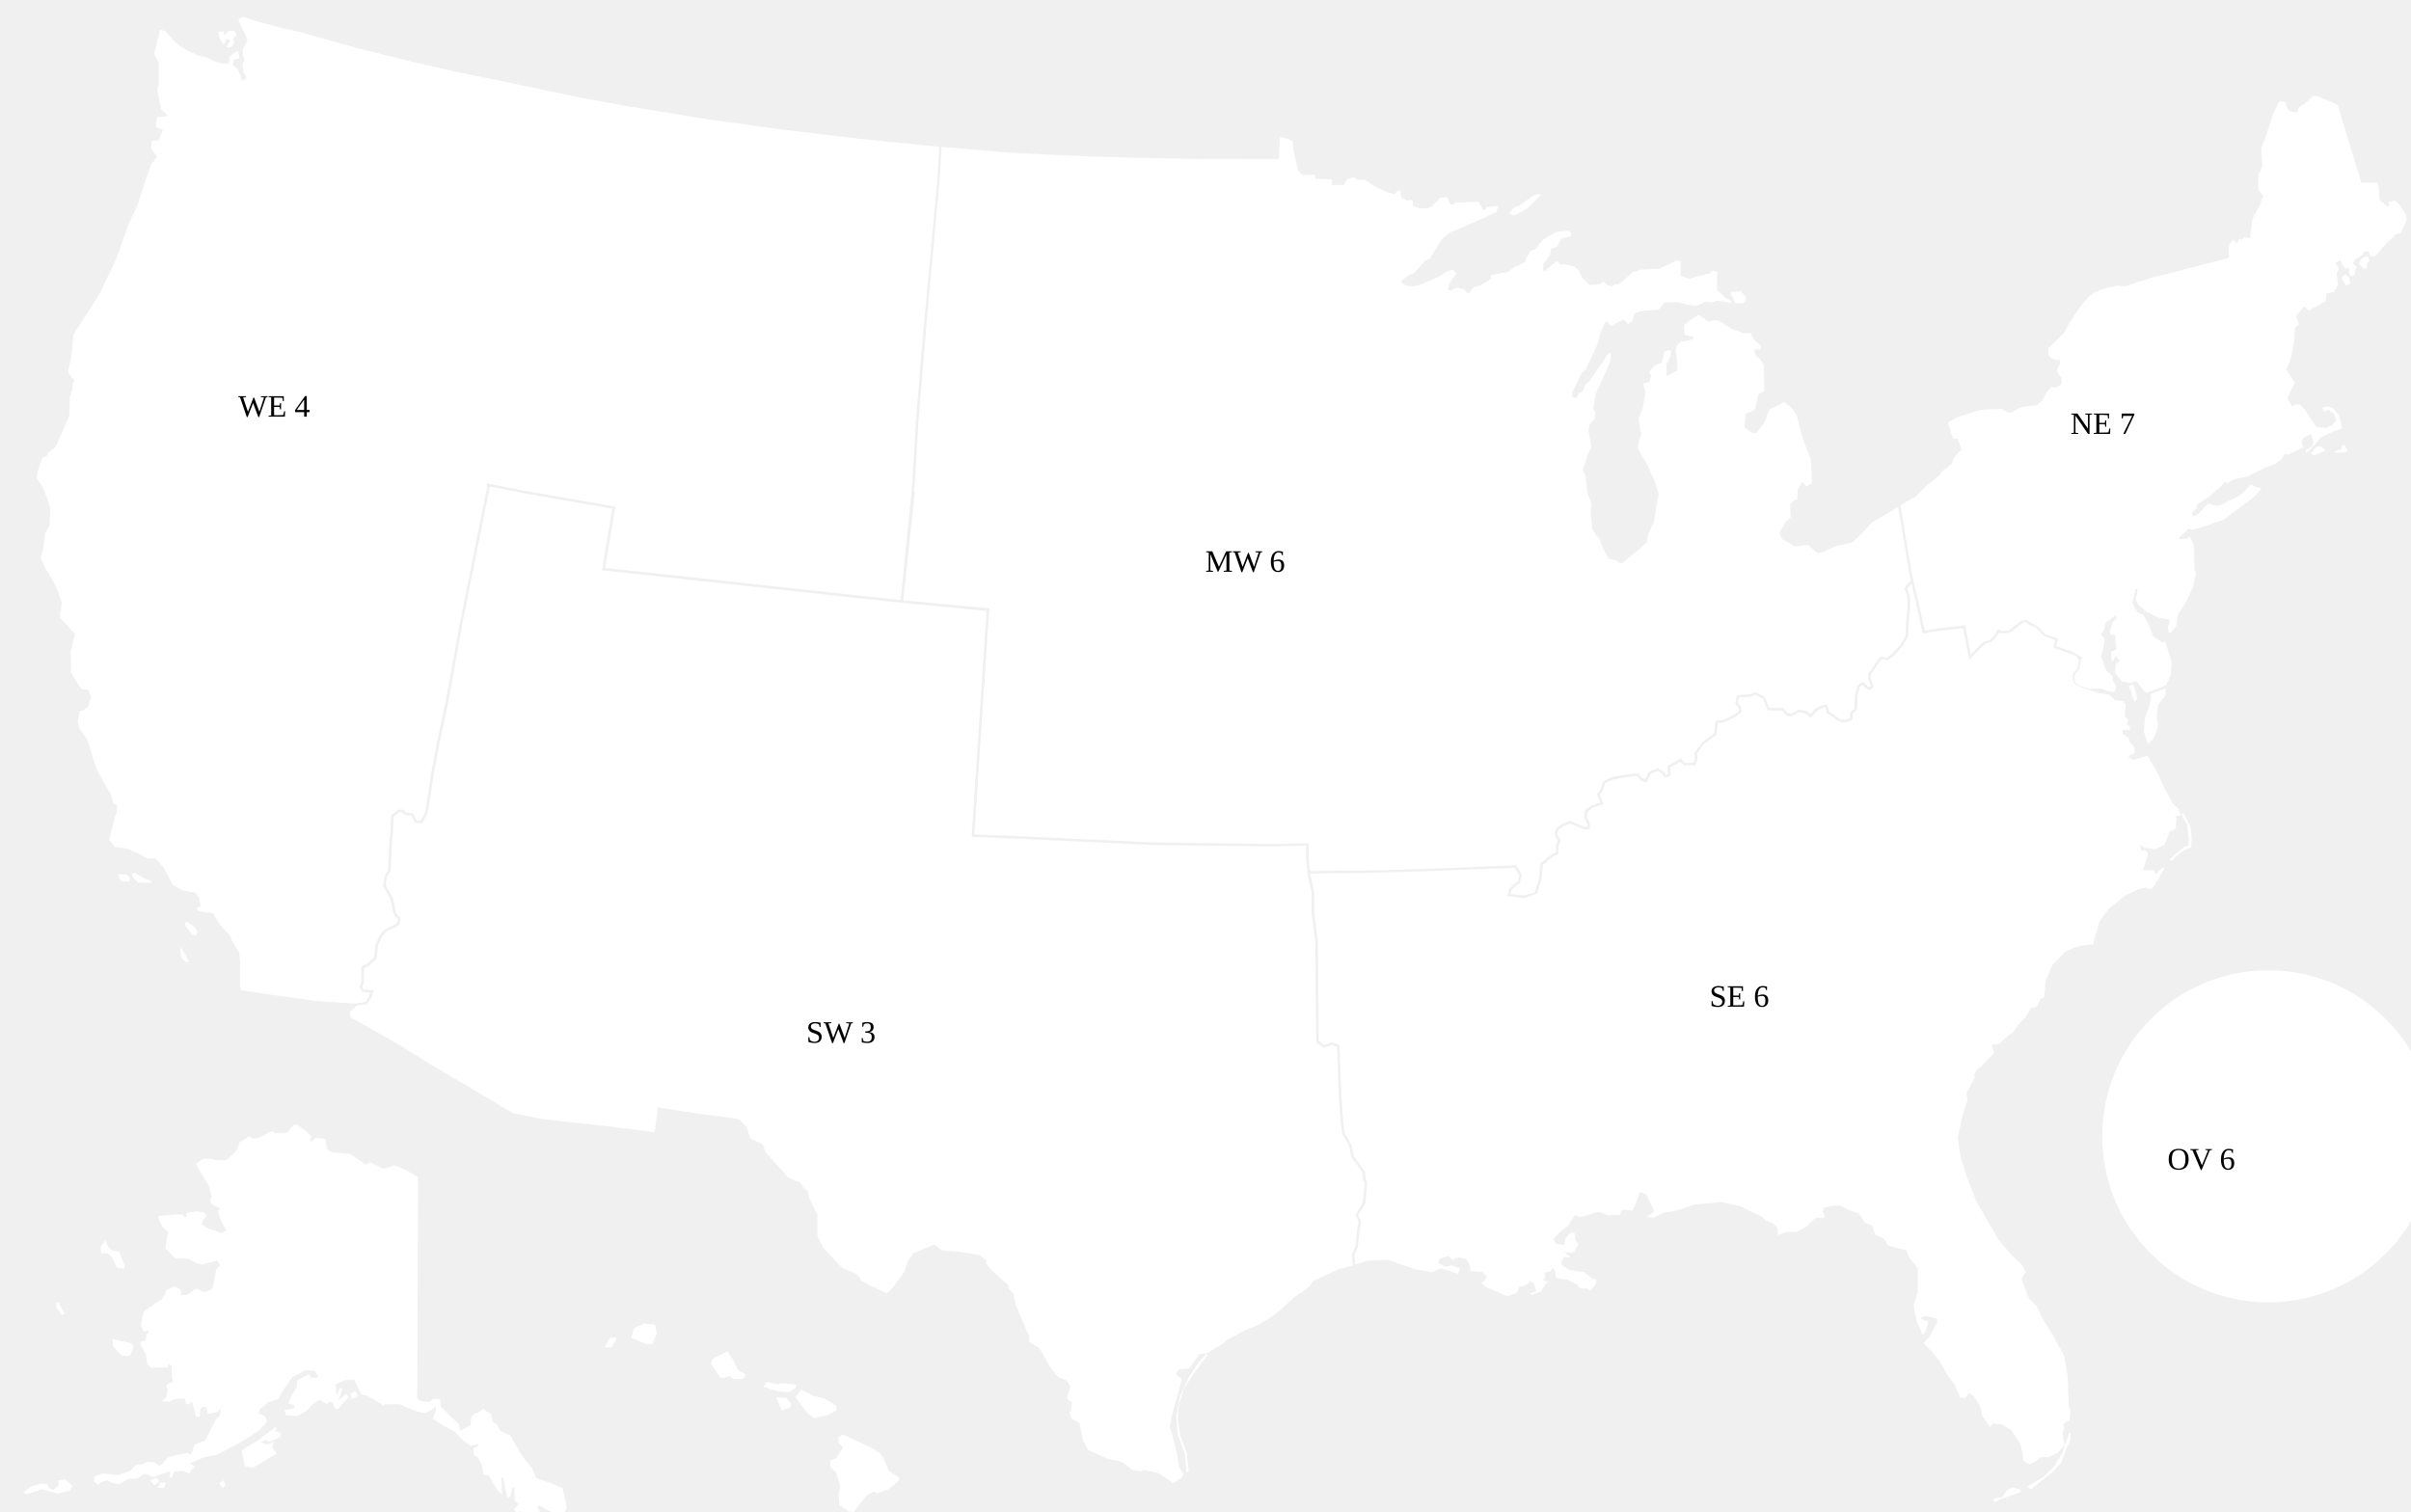
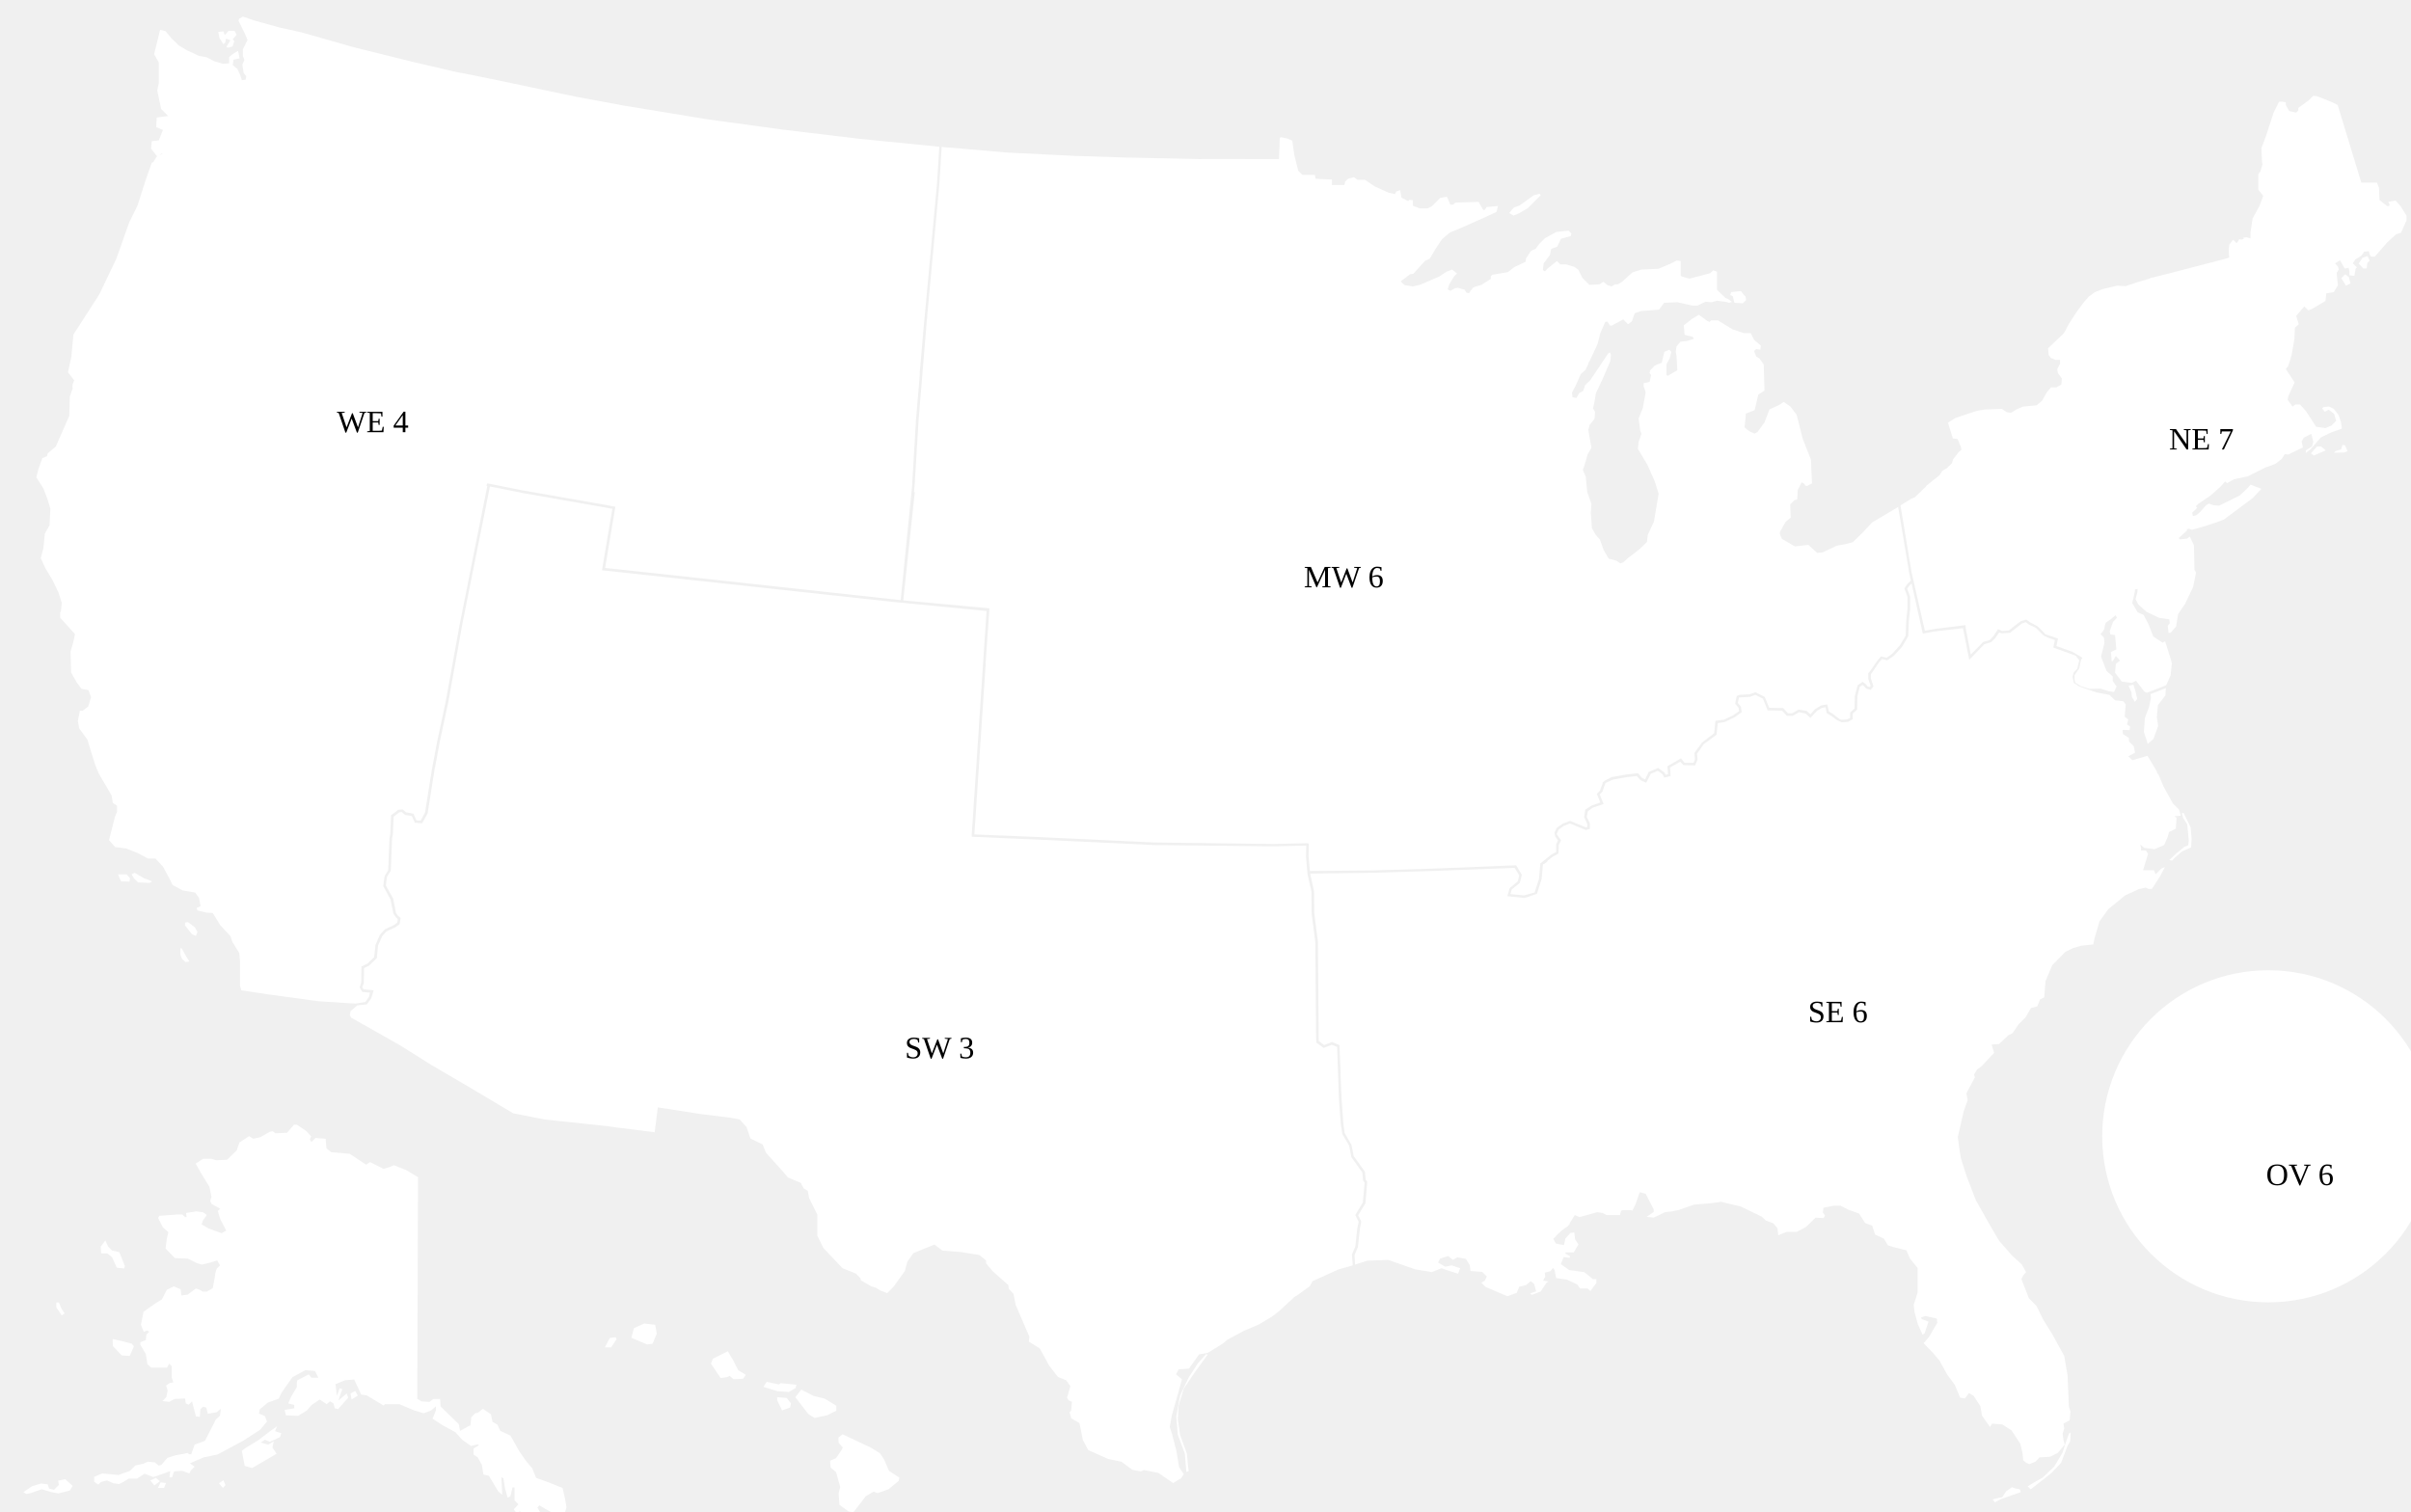
<svg xmlns="http://www.w3.org/2000/svg" version="1.1" id="svgdata" style="enable-background:new">
  <defs id="defs3789">
    <style type="text/css" id="style3787">
    .state {fill:#D3D3D3;}
  </style>
  </defs>
  <g id="outlines" class="state" style="fill:#d3d3d3">
    <path style="fill:#ffffff;fill-opacity:1" d="M 93.6,6.4 92.199,7.199 91.9,8 l 2.4,4.801 1.1,2.6 L 93.6,19 v 2.6 l 0.6,1.5 -0.799,1.801 0.5,3.199 1,1.301 -0.201,1.299 -1.5,0.201 L 92.6,29 91.5,26.6 l -1.801,-1.5 L 90,23 92.301,22.5 92,20.699 91.699,19.6 89.6,20.9 88.301,22 v 2.4 L 86,24.6 l -3.4,-1 -2.9,-1.5 -3.1,-0.6 -4.5,-2.1 L 68.9,17.5 66.199,14.9 63.801,12 l -2.102,-0.5 -2.299,9.4 1.799,3.199 V 32 l -0.6,2.9 1.5,7.1 2.701,2.699 -4.4,0.602 L 60.199,49 l 2.602,1.1 -1.602,4 -2.699,0.301 -0.301,2.9 2.256,2.842 c -0.002,0.053 0.013,0.166 0,0.191 -0.016,0.032 -0.06,0.044 -0.076,0.076 -0.011,0.023 0.011,0.055 0,0.078 -0.16,0.319 0.004,-0.083 -0.154,0.076 -0.018,0.018 0.018,0.058 0,0.076 -0.018,0.018 -0.058,-0.018 -0.076,0 -0.018,0.018 0.018,0.058 0,0.076 -0.018,0.018 -0.058,-0.018 -0.076,0 -0.036,0.036 0.036,0.118 0,0.154 -0.018,0.018 -0.06,-0.018 -0.078,0 -0.036,0.036 0.023,0.109 0,0.154 -0.016,0.032 -0.06,0.044 -0.076,0.076 -0.011,0.023 0.018,0.058 0,0.076 -0.018,0.018 -0.051,0 -0.076,0 0,0.026 0.018,0.058 0,0.076 -0.018,0.018 -0.058,-0.018 -0.076,0 -0.036,0.036 0.036,0.118 0,0.154 -0.018,0.018 -0.06,-0.018 -0.078,0 -0.036,0.036 0.036,0.118 0,0.154 -0.018,0.018 -0.058,-0.018 -0.076,0 -0.018,0.018 0.011,0.053 0,0.076 -0.016,0.032 -0.06,0.044 -0.076,0.076 -0.011,0.023 0.018,0.058 0,0.076 -0.018,0.018 -0.06,-0.018 -0.078,0 -0.018,0.018 0.018,0.06 0,0.078 -0.018,0.018 -0.058,-0.018 -0.076,0 -0.036,0.036 0.036,0.116 0,0.152 -0.018,0.018 -0.058,-0.018 -0.076,0 -0.038,0.038 0.038,0.192 0,0.23 -0.04,0.04 -0.114,0.036 -0.154,0.076 -0.008,0.008 -0.004,0.072 0,0.135 L 58.5,62.699 l -2.301,6.5 -3.199,10 -3.199,6.5 -5,14.102 -6.5,13.6 L 30.199,126 28.301,128.9 27.5,137.5 l -1.301,6 2.395,3.09 c -0.02,0.017 -0.043,0.032 -0.055,0.055 -0.023,0.046 0.036,0.116 0,0.152 -0.018,0.018 -0.058,-0.018 -0.076,0 -0.018,0.018 0.011,0.053 0,0.076 -0.016,0.032 -0.06,0.046 -0.076,0.078 -0.026,0.053 0.027,0.356 0,0.383 -0.018,0.018 -0.058,-0.018 -0.076,0 0,0.205 0.024,-0.026 -0.078,0.076 -0.038,0.038 0.038,0.192 0,0.23 -0.018,0.018 -0.058,-0.018 -0.076,0 -0.018,0.018 0.018,0.058 0,0.076 -0.018,0.018 -0.058,-0.018 -0.076,0 -0.038,0.038 0.038,0.192 0,0.23 -0.018,0.018 -0.06,-0.018 -0.078,0 -0.024,0.024 0.024,0.361 0,0.385 -0.018,0.018 -0.058,-0.018 -0.076,0 -0.004,0.003 0,0.347 0,0.383 v 0.691 0.076 c 0,0.026 -0.018,0.058 0,0.076 0.03,0.03 0.083,0.002 0.127,0.002 l -1.152,3.34 -0.201,7.4 -5.199,11.799 -3.1,2.6 -0.301,1.102 -1.799,0.799 -1.5,4.201 L 14,184 l 2.699,4.199 1.602,4.201 1.1,3.6 -0.301,6.5 -1.799,3.1 -0.602,5.801 -1,3.699 L 17.5,219 l 2.699,4.5 2.301,4.801 1.301,4 L 23.5,235.5 23.199,236 v 2.1 l 5.701,6.301 -0.5,2.4 -0.6,2.299 -0.602,1.9 0.201,8.199 2.1,3.701 1.9,2.6 2.699,0.5 1,2.699 L 34,272.301 l -2.1,1.6 h -1.1 L 30,277.801 l 0.5,2.898 3.199,4.4 1.602,5.301 1.5,4.699 1.299,3.1 L 41.5,304 l 1.5,2.6 0.5,2.9 1.6,1 v 2.4 l -0.799,1.9 -1.801,7.1 -0.5,1.9 2.4,2.699 4.199,0.5 4.5,1.801 L 57,330.9 h 2.9 l 2.9,3.1 2.6,4.801 1.1,2.299 3.9,2.1 4.799,0.801 1.5,2.1 0.602,3.201 -1.5,0.6 0.299,1 3.201,0.799 2.699,0.201 2.9,4.699 3.9,4.201 0.799,2.299 2.6,4.201 L 92.5,370.5 v 9.4 l 0.5,1.799 10,1.5 19.699,2.701 14.201,0.9 3.9,-0.602 1.398,-2 0.4,-1.6 -3,-0.299 -1,-1.701 0.6,-1.9 0.102,-6.199 2.299,-1.1 2.6,-2.5 0.5,-4.701 1.701,-3.898 1.9,-2.102 3.398,-1.6 1.4,-1 0.201,-1.4 -0.701,-0.6 -1,-1.5 -1.1,-5.4 -2.801,-5.199 0.4,-3.1 v -0.002 l 0.346,-1.283 0.055,0.084 1.1,-1.799 0.086,-2.145 c 0.014,-5.3e-4 0.033,0.01 0.043,0 0.051,-0.051 0,-0.144 0,-0.217 v -0.219 -0.434 c -0.003,0 -0.005,-0.005 -0.008,-0.006 l 0.002,-0.025 c 0.002,0.01 0.006,0.023 0.006,0.031 0.071,0 0.072,-0.21 0.002,-0.215 L 150.1,323 l 0.301,-1.5 0.299,-7.301 1.801,-1.299 0.9,-0.801 1.799,-0.1 1.301,1.1 2.801,0.5 1.199,2.6 1.6,0.102 1.701,-3.102 2.6,-16.398 2.1,-11.102 3.301,-15.5 5.398,-29.799 10.602,-53.1 -0.371,-0.074 c -0.015,-0.004 -0.024,0 0.07,0 0.024,-0.024 -0.024,-0.359 0,-0.383 0.04,-0.04 0.114,-0.036 0.154,-0.076 0.036,-0.036 -0.036,-0.118 0,-0.154 0.018,-0.018 0.058,0.018 0.076,0 0.038,-0.038 -0.038,-0.192 0,-0.23 0.018,-0.018 0.06,0.018 0.078,0 0.024,-0.024 0.008,-0.064 0,-0.102 l 13.592,2.719 33.984,5.957 0.057,0.072 1.711,0.266 -1.953,11.605 -2,12 27.9,3 83.301,9.1 2.699,0.301 4.4,-44 1.5,-25.4 1.5,-17.9 -0.057,-0.006 0.037,-0.896 0.019,0.002 1.301,-15.199 5.299,-57.131 L 362,56.57 331.199,53.5 302,50 272.699,46 240.4,40.699 222,37.301 l -32.699,-6.891 -0.004,0.02 -1.004,-0.189 0.008,-0.041 -12.865,-2.541 -0.016,-0.045 -1.129,-0.186 0.01,-0.037 -15,-3.49 -23,-5.701 -20,-5.699 -8.602,-1.9 L 98,7.9 Z m -5.5,5.5 -1.5,1.6 -0.5,-1.4 -2,0.201 0.5,2.398 1.5,2.301 0.701,-0.6 0.299,-1.5 L 88.801,15.5 c 0,0 -1.5,2.3 -1.5,2.6 0,0.3 0.898,0.201 0.898,0.201 l 1.4,-0.4 0.701,-2 -0.602,-0.801 1.5,-1.699 -0.799,-1.5 z m -25.799,47.299 0.379,0.064 c -0.012,0.019 0.017,0.055 0,0.072 -0.036,0.036 -0.116,-0.036 -0.152,0 -0.018,0.018 0.018,0.06 0,0.078 -0.038,0.038 -0.192,-0.038 -0.23,0 -0.018,0.018 0.018,0.058 0,0.076 -0.036,0.036 -0.118,-0.036 -0.154,0 -0.018,0.018 0.018,0.058 0,0.076 -0.024,0.024 -0.359,-0.024 -0.383,0 -0.018,0.018 0.018,0.058 0,0.076 -0.018,0.018 -0.051,0 -0.076,0 -0.025,0 -0.101,0.001 -0.182,0 z M 51.9,336.4 50.699,337 l 0.9,1.5 1.6,1.6 4.5,0.201 0.9,-0.602 L 55.5,338.5 Z M 45.5,337 l 0.6,1.5 0.6,1.199 3.201,0.102 L 50.1,338.5 48.801,337 Z m 26.9,18.4 -1.1,0.199 v 1.201 h 0.1 l 1.799,2.299 0.801,1 1.5,0.6 0.6,-1.5 -1,-1.799 z M 69.5,365.5 v 2.199 c 0,0.4 0.699,1.9 0.699,1.9 L 71.5,370.801 73,370.6 71.801,368.699 70,365.5 Z m 43.801,68 -2.701,3.1 -4.5,0.201 -1,-0.801 -1.1,0.199 -3.699,2.102 -2.701,0.6 -1.6,-1 -3.699,2.4 -1.102,3.1 L 87.5,447 83.301,447.199 81.5,446.6 h -3.199 l -2.9,1.9 2.4,4.199 2.898,4.701 L 81.5,461.301 81,462.9 81.5,464 l 3.4,1.9 -1,0.799 1,3.201 2.299,4.4 -1.799,1 -5,-1.801 -2.701,-1.6 0.5,-1.5 1.5,-2.1 -1.5,-1.102 -2.6,-0.299 -3.9,0.6 0.201,1.6 h -0.6 l -1,-1 h -2.102 l -6.799,0.5 -0.5,0.801 1.9,3.699 2.1,1.801 -0.6,2.4 -0.5,3.898 3.6,3.701 5,0.199 3.6,1.801 1.9,0.5 3.199,-0.801 2.6,-0.799 1.102,1.898 c 0,0 -0.4,0.5 -1,1 -0.7,0.5 -1,3.4 -1,3.4 L 82,496.5 l -2.301,1.301 h -1.6 l -1,-0.602 L 75.5,496.6 72.301,499 69.9,499.301 69.6,496.9 67,495.801 l -2.699,1.299 -1.9,3.701 -2.6,1.6 -4.5,3.199 -1,5 1.1,2.701 1.299,-0.5 0.801,0.5 -1.1,1.1 -0.201,2.1 -2.1,0.801 v 1 l 2.1,3.6 0.602,3.9 1.5,1.299 h 6.1 l 0.799,-1.5 1,1 V 531 l 0.602,1.801 L 65.5,533 l -1.5,1 0.6,1.9 -0.5,2.6 -1.5,1.5 2.6,0.301 2.102,-1.102 4,-0.199 0.299,1.9 1.1,0.5 L 74,540.1 l 1.5,5.801 1.5,0.199 0.199,-2.9 1,-1 L 79.5,542.5 80.1,544.9 83.5,544.301 85.1,543 l -0.299,2.6 -1.602,1.5 -2.299,4.5 L 79,555.301 l -4,1.5 L 73.699,560.5 H 72.9 L 72.301,560 71,560.301 l -3.4,0.6 -3.1,1 -2.301,2.699 -1,0.301 -1.6,-1.301 -2.699,-0.199 -1.801,0.799 -2.9,0.602 -2.1,2.1 -4.4,1.6 -6.299,-0.6 -3.1,1.299 v 1.9 l 1.6,1.1 1,-1 2.299,-0.6 2.602,1.1 L 45.9,572 47.5,571.199 l 2.1,-1.299 h 3.201 L 55.699,568 l 3.4,1.301 2.9,-1 3.6,-1.301 -0.299,2.4 h 1 l 0.799,-2.301 3.201,-0.199 2.699,1 0.5,-1.1 1.5,-1.5 L 73.199,564 78.5,561.699 l 5.301,-1.1 2.1,-1.1 7.799,-4.199 6.5,-4.201 2.701,-3.199 -0.801,-2.1 -2.299,-1 0.299,-1.602 3.1,-2.6 4.201,-1.5 1.1,-2.299 1.801,-2.602 2.398,-3.398 5,-2.701 3.701,0.301 L 122.699,531 H 120 l -1,-1.301 -4.4,2.301 -0.199,0.801 v 1.799 l -2.301,3.9 -1,2.4 2.301,0.6 v 1.301 l -3.701,0.6 0.5,2.1 4.701,0.199 3.4,-2.1 1.799,-2.1 3.1,-2.1 2.701,1.799 1.299,-1.1 1.301,0.801 0.5,1.9 1.301,0.299 3.898,-4.4 -0.6,-1.6 -3.199,2.701 1.5,-4.4 -1,-0.301 -1.1,2.9 -0.5,-4.5 3.6,-1.5 3.6,-0.301 2.699,5.801 2.102,0.301 6.5,3.898 0.6,-0.5 h 5.5 l 5.699,2.4 3.701,1.1 2.898,-1.1 L 168,542 v 1.6 l -1.301,3.201 4,2.6 L 175.5,552 l 2.6,2.9 3.4,2.4 2.6,-0.602 0.5,0.301 -2.1,1.301 v 2.299 l 1.6,1.1 1.6,2.9 0.602,3.701 2.1,0.5 3.6,6 1.5,1.299 V 575 l -0.301,-5.699 0.801,0.5 0.6,3.699 1,3.699 1.1,-0.5 0.801,-3.398 h 0.801 v 5 l 1.5,1.5 L 198,581.699 c 0,0 0.701,1.2 1.301,1.5 0.7,0.3 1,-1 1,-1 l 1,2.301 c 0,0 1.6,2.8 2.1,3.4 0.5,0.7 1.299,1 1.299,1 l 0.801,-0.801 -1.301,-1.799 -0.5,-1.602 2.102,1.301 1.898,1.9 1.102,-0.5 -0.201,-3.701 -1.5,-2.699 0.801,-0.801 1.799,1.102 2.701,1.5 1.5,3.1 1.6,0.799 1.801,-2.299 1,-3.4 -0.5,-3.1 -1,-4.4 -5.201,-2.1 -5,-1.801 -1.5,-3.699 -2.299,-2.701 -2.701,-3.898 -3.4,-6 L 192.801,551.5 191.699,549.1 189.801,548 189.199,545.1 186.1,543 l -1.9,1.5 -1.1,0.199 -1.5,1.602 -0.299,3.1 -0.602,0.199 -3.398,1.9 -0.5,-2.6 -7,-6.801 -0.201,-2.9 H 167 l -1.5,1.102 -3.1,-0.201 -1.6,-1 0.299,-85.4 -4.5,-2.699 -4.799,-1.9 -1.9,0.801 -2.1,0.6 -5.201,-2.6 -1.5,1 -6.299,-4.201 -7.102,-0.6 -1.898,-1.5 L 125.5,438.9 121.6,438.6 120,440.199 119.4,439.1 119.9,438 118,435.9 114.4,433.5 Z M 40.6,478.1 38.801,480.5 39,483.1 h 2.4 l 1.799,1.5 1.801,4 2.9,0.301 0.199,-1 L 46,482.6 43.199,482 l -1.5,-1.5 z M 21.699,502 v 1.9 L 23.801,507 l 1.1,-0.801 -1.1,-1.6 L 22.699,502 Z m 226.602,8.1 -4,1.801 -1,3.699 6.1,2.6 L 251.5,517.9 253.1,514 252.5,510.6 Z m -11,5.301 -2.301,0.299 -1.9,3.602 H 235.5 l 2.1,-3.102 z m -193.9,0.699 0.1,2.701 3.4,3.6 3.1,0.199 1.6,-3.699 -0.799,-1 -3.701,-1 z M 280.5,520.801 l -5.801,2.898 -0.699,1.9 3.699,5.5 2.4,-0.299 1.1,-0.5 1.5,1.299 3.701,-0.199 1,-1.5 -2.9,-1.801 -1.9,-3.699 z m 15,11.799 -1.301,1.9 5.4,1.699 L 304,536.5 l 2.6,-1.5 0.301,-1.301 -6.1,-0.6 -0.602,0.5 z m 13.301,3 L 306.5,538.5 l 5,6.5 2.4,1.5 4.799,-1 3.602,-1.801 v -1.898 L 317.9,539.1 313.5,538 Z m -171.9,0.5 -1.801,1 0.4,2.301 2.4,-1.5 z M 299.5,538.5 v 1.199 l 1.9,3.9 L 304.5,542.5 l 0.301,-1.6 -1.602,-2.1 z m -192.699,11.199 -2.701,1.9 -4.699,3.6 -4.801,2.9 -1.4,1.1 1.102,5.801 2.898,0.801 5,-2.9 4.4,-2.6 L 105,557.9 105.5,555.5 103.4,556.801 100.5,556 l 1.6,-1.1 1.9,0.799 3.9,-1.799 0.5,-1.5 L 106,551.6 Z m 217.898,3.102 -1.6,1.299 0.1,2 1.602,1.801 -0.5,1 -2.102,3.1 -2.299,1 0.199,2.6 2.1,1.801 1.602,5.699 -0.602,2.4 0.301,4.5 3.6,2.6 1.801,0.201 2.299,-2.9 2.4,-3.201 3.1,-1.799 1.5,0.6 4.201,-1.5 3.9,-3.199 0.299,-1.301 -4,-2.6 L 340.699,562.5 339.1,560.1 335.699,558 328.1,554.4 Z m -264.6,16.799 -2.199,1 L 59.5,572.5 l 2.1,-1.6 z m -35,0.5 -2.699,0.6 0.299,1.602 -1.898,1.898 -1.9,-0.5 -0.5,-1.6 -2.6,-0.299 -3.4,1 L 9,575.1 l 1.1,0.701 1.6,-0.301 4.4,-1.5 3.701,1.1 2.699,0.5 L 26.9,574.5 28,572.699 Z m 61,0.4 -1.699,1.199 1.5,1.801 1,-1.1 z M 61.9,571.301 60.848,573.5 h 2.352 L 64,571.6 Z M 60.848,573.5 h -0.047 v 0.1 z" id="WE" />
    <path style="fill:#ffffff;fill-opacity:1" d="m 891.5,36.9 -1.801,1.799 -4,2.9 v 1 l -0.799,0.801 -2.701,-0.6 L 880.9,40.5 v -1.1 l -1.301,-0.201 h -1.299 l -2.102,4.201 -2.898,8.9 -1.801,4.799 0.199,4.801 0.201,1.5 -0.801,2.699 -0.799,1 v 6 l 1.898,2.4 -1.5,4 -2.6,4.699 -0.734,5.057 -0.064,-0.023 v 2.627 l -1.5,-0.404 -1.301,0.172 0.15,0.486 -1.09,0.305 -0.061,-0.197 -0.699,0.08 -0.258,0.686 -0.566,0.729 -0.377,-0.314 -1,-1 -1.5,1.9 -0.199,2.289 0.16,2.691 -1.697,0.52 -22.217,5.781 -4.145,1.035 -0.002,-0.018 -0.402,0.119 -1.936,0.484 -0.277,0.174 -4.785,1.424 -4.5,1.5 -3.199,-0.201 -5.5,1.301 -3.1,1.199 -2.4,1.801 -2.1,2.4 -2.701,3.699 -2.9,4.5 -1.5,2.9 -0.6,0.799 -5.799,5.5 0.199,2.602 0.801,1.1 1.799,0.799 h 1.801 v 1.5 l -1.1,2.102 0.299,1.5 1.5,2.1 -0.199,2.299 -1.9,1.102 h -2.1 l -1.6,1.898 -1.801,3.201 -2.1,1.799 -5.201,0.5 -2.6,1.102 -2.1,1.299 -1.6,-0.199 -1.9,-1.301 -6.301,0.201 -3.199,0.5 -4,1.299 -4.4,1.5 -2.9,1.801 1.9,6.1 1.801,0.199 1.299,3.102 0.201,1 -1.1,1 -2.102,2.699 -0.5,1.6 -1.898,1.801 L 748.5,181.5 l -1,1.6 -0.982,0.83 h -0.01 l -0.764,0.611 -1.145,0.859 0.004,0.053 -0.998,0.799 -0.006,-0.053 -0.352,0.338 -0.986,0.791 -0.113,0.271 -4.248,4.1 -1.301,0.5 -4.199,2.602 4.299,25.898 5.102,22.4 3.898,-0.699 L 757,241 l 0.463,-0.094 0.1,0.982 -0.062,0.012 0.131,0.684 0.061,0.6 0.059,0.014 1.75,9.104 4.801,-4.9 2.5,-0.701 1.398,-1.5 L 770,242.5 l 1.6,0.699 2.6,-0.199 2.602,-2.1 2,-1.5 2.1,-0.6 1.5,1.1 2.699,1.4 1.9,1.799 1.301,1.4 4.799,1.6 L 792.5,249 l 5.801,2.1 0.045,-0.055 4.168,2.447 -0.514,0.809 -0.699,3.299 -1.801,2.6 v 2.102 l 0.301,0.799 2,1.301 3.398,1.1 4.301,-0.1 3.1,1 2.1,0.299 1,-2.1 -1.5,-2.1 v -1.801 l -2.398,-2.1 -2.102,-5.5 1.301,-5.299 -0.199,-2.102 -1.301,-1.299 c 0,0 1.5,-1.601 1.5,-2.301 0,-0.6 0.5,-2.1 0.5,-2.1 l 1.9,-1.301 1.9,-1.6 0.5,1 -1.5,1.6 -1.301,3.701 0.301,1.1 1.799,0.301 0.5,5.5 -2.1,1 0.301,3.6 0.5,-0.201 1.1,-1.898 1.6,1.799 -1.6,1.301 -0.301,3.4 2.6,3.398 3.9,0.5 1.6,-0.799 3.201,4.199 1,0.4 7.4,-2.9 1.699,-3.799 0.443,-4.248 0.094,-0.189 -0.055,-0.199 L 837,255.5 l -0.059,0.01 -0.275,-1.004 0.033,-0.006 -0.254,-0.809 -0.209,-0.764 -0.047,-0.047 -1.789,-5.682 -1,0.5 -3.6,-2.398 L 828,240.6 826.1,237 l -2.299,-1 -2.102,-3.6 0.5,-2 0.5,-2.301 0.086,-0.922 1.004,-0.189 -0.09,1.312 -0.699,2.6 1,2 3.199,2.9 4.801,2.299 4,0.6 0.199,1.5 -0.799,1 0.299,2.701 H 836.5 l 2.1,-2.4 0.801,-4.801 2.699,-4 3.1,-6.5 1.102,-5.5 -0.602,-1.1 -0.199,-9.4 -1.6,-3.398 -1.1,0.799 -2.701,0.301 -0.5,-0.5 1.1,-1 2.102,-1.9 -0.049,-0.547 0.947,-0.164 v 0.012 l 1,0.398 4,-1.1 5.801,-1.9 2.6,-1 7.1,-5.299 3.9,-2.9 3.4,-3.6 -4.199,-1.6 -1.301,1.5 -2.9,2.699 -7.9,3.9 -2.299,-0.201 -1.6,-0.6 -1.102,0.6 -2.299,2.602 -1.5,1.299 -1.301,0.301 -0.299,-1.301 1.898,-1.799 -0.398,-0.717 0.863,-0.895 4.836,-3.289 3.6,-3.201 1.9,-2.1 0.801,0.6 2.699,-1.5 5.199,-1.1 7,-3.5 -0.002,-0.01 1.01,-0.27 0.021,-0.031 L 877,178.699 879.4,176.801 880.5,175 l 1.301,0.199 0.395,-0.197 0.019,0.014 3.947,-1.941 0.055,-0.023 0.002,0.096 0.119,-0.148 L 887.5,172.5 l -0.5,-2.301 0.801,-1.5 2.898,-1.5 0.801,3.102 -0.5,1.799 -2.4,1.5 v 1 l 1.9,-1.5 3.9,-4.5 3.9,-1.9 4.199,-1.5 -0.301,-2.398 -1,-2.9 -1.898,-2.4 -1.801,-0.801 -2.1,0.201 -0.5,0.5 1,1.299 1.5,-0.799 L 899.5,159.5 900.301,162.199 898.5,164 l -2.301,1 -3.6,-0.5 -3.9,-6 -2.299,-2.6 h -1.801 l -1.1,0.799 -1.9,-2.6 0.301,-1.5 2.4,-5.199 -2.75,-4.172 -0.676,-1.07 0.125,-0.059 0.699,-0.799 0.734,-2.135 0.082,-0.152 0.09,-0.346 0.195,-0.568 -0.043,-0.019 0.262,-1.014 0.08,0.033 1.1,-6.361 0.201,-4.443 1.5,-1.314 -1,-3.23 3.1,-3.635 1.6,1.516 1.301,-0.506 5.299,-3.131 0.301,-2.928 2.9,-0.506 L 901,109.934 900.801,108.318 900.5,105.189 901.301,103.875 901,102.764 l -1.105,-1.285 1.906,-1.178 1.799,3.199 1.5,-0.301 0.301,1.301 v 1.6 l 1.9,0.201 0.5,-2.701 0.5,-0.6 -1.602,-1.5 1,-1.5 2.4,-1.5 1,-1.5 1.801,-0.199 c 0,0 0.4,2.1 1,2.1 h 1.299 l 4.801,-5.5 3.4,-3.1 1.9,-0.602 L 927.4,85 v -1.9 l -2.301,-3.699 -1.9,-2.1 -2.799,0.5 0.5,1.1 -0.201,0.5 h -0.799 L 917,77.1 916.801,72.301 916,70.4 h -6 L 900.9,40.5 899,39.5 893,37.1 Z m 20.9,61.799 -2,0.701 L 909,101.6 910.801,103.5 c 0,0 1.299,0.101 1.299,-0.199 0,-0.3 0.201,-2 0.201,-2 L 913.199,100.5 Z m -8.6,6.994 -1.5,1.516 1.799,2.928 1.701,-0.908 -0.602,-2.424 z m -1.102,65.807 -0.5,1.699 -2.199,0.701 -0.5,0.6 3.9,-0.1 1.299,-0.5 -1,-2.301 z m -9.799,0.6 -2.301,2.6 1.1,0.9 2.201,-1 2.4,-1 -1.801,-1.5 z m -70.701,91.801 -1.898,0.4 1.1,2.5 0.199,1.799 1.1,1.9 c 0,0 0.9,-0.899 0.9,-1.199 0,-0.3 -0.699,-3.102 -0.699,-3.102 z" id="NE" />
    <rect style="opacity:1;fill:#ffffff;fill-opacity:1" id="OV" width="128" height="128" x="810.144" y="373.956" rx="64" ry="64" />
    <path style="fill:#ffffff;fill-opacity:1" d="m 736.699,224.9 -0.799,0.699 -0.9,1.301 1.1,3 v 4.9 l -0.5,4.799 -0.199,5.6 -2.4,4.102 -3.1,3.398 -2.6,1.801 -2,-0.5 -1.201,1.301 L 721,259.9 V 261.5 l 1,3.1 -1.1,1.301 -1.701,-0.5 -1,-1.1 -0.398,-0.301 -1.102,0.699 -0.898,3.602 L 715.699,273.5 714,275 v 2.199 l -1.801,1 -2.381,0.199 -1.832,-0.793 L 705.9,276 704,274.9 l -0.5,-2.301 -1.301,0.201 -2,1.199 -2.5,2.699 -1.898,-1.699 -2.5,-0.5 -2.4,1.4 h -2.301 l -1.799,-2 -5.602,-0.1 -1.799,-4.5 -2.9,-1.5 -2.1,0.799 -4.201,0.201 -0.5,2.1 1.201,1.5 0.299,2.1 -2.799,2 -3.801,1.801 -2.6,0.398 -0.5,4.5 -4.9,3.602 L 654,290.5 l 0.199,2.199 -0.898,2.301 -4.5,-0.1 -1.301,-1.301 -3.9,2.201 0.201,3.299 -2.4,0.6 -0.801,-1.398 -1.699,-1.201 -2.701,1.1 -1.799,3.5 -2.201,-1 -1.398,-1.6 -3.701,0.4 -5.6,1 -2.801,1.301 -1.199,3.398 -1,1 1.5,3.701 -4.199,1.4 -1.9,1.398 -0.4,2.201 1.199,2.4 V 319.5 l -1.6,0.4 -6.1,-2.5 -2.301,0.9 -2,1.398 -0.799,1.801 1.699,2.4 -0.9,1.799 -0.1,3.301 -2.4,1.301 -2.1,1.699 0.336,-0.006 -1.373,1.004 -0.162,0.002 -0.301,0.199 -0.5,5.602 -1.795,5.684 -3.115,1.068 -0.066,0.055 -1.822,0.492 -6.4,-0.699 0.9,-3.1 3.1,-2.602 0.6,-2.299 -1.801,-2.9 -31.898,1.199 -23.301,0.701 -23.6,0.299 1.5,6.9 0.1,8.5 1.4,10.9 0.299,38.199 2.102,1.602 3,-1.201 2.898,1.201 0.4,10.1 h 0.035 l 0.012,0.9 h -0.047 L 517,423.5 l 0.699,9.5 0.5,3.699 2.602,4.5 0.898,4.4 4.301,6 0.301,3.1 0.6,0.801 -0.701,8.301 -2.799,4.6 1.199,2.4 -0.5,2.6 -0.799,7.299 -1.301,3 0.199,3.701 4.701,-1.5 8.1,-0.301 10.301,3.6 6.5,1.102 3.699,-1.5 3.199,1.1 3.201,1 0.799,-2.1 -3.199,-1.102 -2.6,0.5 -2.701,-1.6 0.801,-1.5 3.1,-1 1.801,1.5 1.799,-1 3.201,0.6 1.5,2.4 0.299,2.301 4.5,0.299 L 573,492 l -0.801,1.6 -1.299,0.801 L 572.5,496 l 8.4,3.6 3.6,-1.299 1,-2.4 2.6,-0.6 1.801,-1.5 1.299,1 0.801,2.898 -2.301,0.801 0.602,0.6 3.398,-1.299 2.301,-3.4 0.801,-0.5 -2.102,-0.301 L 595.5,492 l -0.199,-1.5 2.1,-0.5 1.1,-1.301 0.6,0.801 0.6,3.1 4.201,0.6 4,1.9 1,1.5 h 2.9 l 1.1,1 2.299,-3.1 V 493 h -1.299 L 610.5,490.301 604.699,489.5 601.5,487.199 602.6,484.5 l 2.301,0.301 0.199,-0.602 -1.799,-1 v -0.5 H 606.5 l 1.801,-3.1 L 607,477.699 606.699,475 l -1.5,0.199 -1.898,2.102 -0.602,2.6 -3.1,-0.6 -1,-1.801 1.801,-1.9 1.43,-1.277 1.35,-1.076 0.019,0.055 1.102,-0.801 0.178,-0.287 0.373,-0.297 0.016,-0.33 2.033,-3.285 1.799,0.799 6.801,-1.9 2.1,0.301 1.5,0.801 h 5.201 l 0.398,-1.602 -0.008,-0.066 0.904,-0.266 0.004,0.033 H 628.5 l 0.6,0.199 1.301,-2.699 1.5,-4.4 2.299,0.6 3.102,6 v 1 L 634.6,469 l 2.701,0.301 4.453,-2.141 1.746,-0.172 V 467 l 0.146,-0.027 1.078,-0.105 0.072,-0.104 2.004,-0.363 6,-2.1 6,-0.5 4.398,-0.602 7.602,1.801 8.1,3.9 1.6,1.5 2.9,1.1 1.6,1.9 0.301,2.699 3.199,-1.299 h 3.9 L 696,472.9 l 3.699,-3.6 3.102,0.199 0.5,-1.1 -0.801,-1 0.199,-1.9 4,-0.801 h 2.602 l 2.898,1.5 4.201,1.5 2.4,3.701 2.699,1 1.1,3.4 L 726,477.4 727.6,480 729.5,480.6 734.699,481.9 736,485 l 3,3.699 v 9.5 l -1.5,4.701 0.301,2.699 1.299,4.801 1.801,4 0.799,-0.5 1.5,-4.5 -2.6,-1 -0.299,-0.6 1.6,-0.602 4.5,1 0.199,1.602 -3.199,5.5 -2.1,2.398 3.6,3.701 2.6,3.1 2.9,5.301 2.9,3.898 2.1,5 1.799,0.301 1.602,-2.1 1.799,1.1 2.6,4 0.602,3.6 3.1,4.4 0.799,-1.301 3.9,0.301 3.6,2.301 3.4,5.199 0.801,3.4 0.299,2.9 1.102,1 1.299,0.5 2.4,-1 1.5,-1.602 L 789.9,561.5 793,560 l 2.699,-3.199 -0.5,-1.9 -0.299,-2.4 0.6,-1.9 -0.301,-1.9 2.4,-1.299 0.301,-3.4 -0.6,-1.801 -0.5,-12 -1.301,-7.6 -4.5,-8.199 -3.6,-5.801 -2.6,-5.299 -2.9,-2.9 L 779,493 l 0.699,-1.4 1.102,-1.299 -1.602,-2.9 -4,-3.701 -4.799,-5.5 -3.701,-6.299 -5.299,-9.4 -3.701,-9.699 -2.045,-6.494 -0.613,-3.854 -0.541,-4.254 2.301,-10 1.5,-4.199 -0.5,-2.6 3.299,-6.201 -0.354,-1.057 1.232,-1.984 1.521,-1.059 5,-5.299 -1,-3.201 2.9,-0.199 L 774,399 l 1.6,-0.801 2.301,-3.398 2.699,-2.701 2.1,-3.6 2.4,-0.6 1.1,-2.701 1.602,-0.799 0.5,-6.301 2.6,-6.1 5.055,-5.152 2.777,-1.342 0.027,-0.053 L 802,364.5 l 4.699,-0.5 0.5,-2.4 1.9,-6.5 3.4,-4.699 6.5,-5.301 5.199,-2.4 2.701,-0.6 1.1,0.5 h 1.301 l 3.1,-4.799 1.9,-3.602 -1.301,0.5 -2.301,2.301 -0.6,-1.6 h -4.199 l 1.9,-6.301 L 827,327.801 h -1.9 v -1 l -0.299,-1.301 1.6,1.301 1.5,0.199 2.4,0.301 3.699,-1.602 1.301,-2.898 0.6,-2.102 2.6,-1.299 0.301,-4.201 -0.801,-0.6 2.4,-0.199 -0.6,-2.301 -2.4,-2.4 -3.6,-6.5 -2,-4.799 -0.156,0.033 -0.469,-0.906 0.125,-0.027 -3.701,-6.199 -5.799,1.699 -1.602,-1.5 2.602,-1.4 -0.5,-2.5 -1.801,-1.799 -0.1,-1.4 -2.301,-1.5 -0.1,-1.6 2.699,0.1 0.201,-1.4 -1.201,-0.801 0.5,-1.898 -1.398,-1.102 0.398,-4.699 -0.898,-1.199 -3.201,-0.4 -2.199,-2.1 -4.9,-0.9 -2.9,-1 -3.9,-1.4 -2,-1.301 -0.5,-2.398 0.5,-1.701 1.301,-1.299 0.801,-3.301 -1.4,-1.801 -8.6,-3.1 0.6,-2.9 -2.779,-0.98 L 787.518,244.918 784.6,242 782,240.801 l -1.301,-1 -1.5,0.5 -4.6,3.6 -3.1,0.199 -1.1,-0.299 -1.5,2.199 -1.6,1.5 -2.602,0.801 -5.799,6 L 756.5,242.1 745.301,243.4 741,244.199 Z m 98,40.299 -5.898,2.301 0.1,1.699 -0.701,3.301 -1.6,4.199 -0.4,5.4 1.5,4.6 2.201,-1.898 1.799,-5 -0.5,-3.4 0.4,-4.6 L 834.5,268 Z m 6.801,48.102 -0.699,0.199 0.6,1.9 1.5,2.299 0.6,6.102 -0.199,2 -1.5,0.6 L 838.6,329 836,331.5 l 1.1,0.199 1.1,-1.199 2.801,-2.4 3.4,-1.5 0.199,-3.4 -0.4,-4.398 z m -43.5,238.799 -0.699,0.5 -1,2.801 -1.5,4.6 -3.201,5.301 -4.4,4.199 -3.398,1.9 -2.4,1.5 1.199,1.1 2.701,-2.1 5.299,-4.201 3.701,-3.898 2.5,-6.602 1,-1.699 z m -22.6,21.1 -2.301,1.602 -1.5,2.299 -1.299,0.201 -2.4,0.6 0.9,1.1 2.299,-1.199 4.201,-1.5 3.5,-1.201 -0.4,-1.1 -1.701,-0.301 z" id="SE" />
    <path style="fill:#ffffff;fill-opacity:1" d="m 188.801,187.5 -10.602,52.9 -5.398,30 L 169.5,285.801 167.801,295 l 0.008,0.002 -0.367,1.553 0.021,0.098 -0.062,0.348 -2.6,16.5 -2.102,3.801 -2.799,-0.201 L 158.699,314.5 156.1,314.1 154.901,313 l -1.1,0.1 -2.102,1.701 -0.299,6.799 -0.301,1.5 -0.5,12.5 -1.5,2.4 -0.4,3.301 2.801,5 1.1,5.5 0.701,1.1 1.1,0.9 -0.4,2.398 -1.699,1.201 -3.4,1.6 -1.6,1.801 -1.602,3.6 -0.5,4.9 -3,2.898 -1.898,0.9 -0.102,5.801 -0.6,1.6 0.5,0.801 3.9,0.398 -0.9,3 -1.699,2.4 -3.701,0.4 -2.6,2.199 -0.299,1.5 0.5,1 18.898,10.701 12.102,7.6 14.699,8.6 16.801,10 12.299,2.4 23.986,2.549 2.416,0.344 -0.002,0.008 0.506,0.064 1.664,0.236 0.01,-0.025 13.621,1.725 1.199,-9.6 16.699,2.6 10.943,1.346 3.637,0.66 0.32,0.094 2.6,2.9 1.5,4.4 4.701,2.299 1.299,3.201 7.102,7.898 1.299,1.602 5,2.1 1.1,2.1 1.602,1 0.5,2.699 3.199,6.5 v 8.102 l 2.301,4.699 7.398,7.801 5.201,2.1 1.799,1.9 v 0.6 l 3.9,2.299 1.9,0.602 1.801,1.1 2.6,1 2.4,-2.4 4.398,-6.1 1,-3.701 L 352,483 l 3.6,-1.5 4.5,-1.801 3.1,2.301 7.4,0.6 6.801,1.1 2.6,2.102 v 1.1 l 2.6,3.1 6,5.301 0.201,1.5 1.799,1.898 0.801,4.201 5.299,12.299 -0.199,1.9 4.199,2.6 3.602,6.602 3.398,4.398 3.201,1.301 1.6,2.301 -1.301,4.398 0.602,1 1.299,0.602 -0.299,3.398 -0.602,0.602 0.602,2.299 L 416,548.5 l 1.301,6.5 2.1,3.9 7.6,3.4 5.199,1.1 4.201,3.1 3.199,0.6 1.301,-0.5 5.5,1.1 5.699,3.9 3.1,-1.9 1,-1.5 -1.799,-2.699 -1,-6.1 -1.801,-7 -0.799,-2.4 0.799,-4.5 1.1,-3.9 1.301,-4.5 1.5,-5.5 -2.301,-1.9 1,-1.898 4,-0.301 3.9,-5.5 3.4,-0.6 5.801,-3.6 1.799,-1.5 6.301,-3.4 5.699,-2.4 5.301,-3.199 2.699,-2.102 5.701,-5.299 1.299,-0.801 2.1,-1.5 2.602,-1.9 1,-1.898 9.898,-4.5 5.602,-1.602 L 521,483.5 l 1.301,-3 0.799,-7.199 0.5,-2.4 -1.299,-2.6 2.898,-4.801 0.701,-7.699 L 525.301,455 525,451.9 520.801,446 519.9,441.5 517.301,437.1 516.699,433 516,423.5 l -0.699,-20 -2.102,-0.801 -3.1,1.201 -2.699,-2 -0.121,-0.068 -0.09,-2.402 -0.289,-36.33 -1.4,-10.9 -0.1,-8.6 -1.5,-6.6 -0.6,-6.801 0.1,-4.299 -12.6,0.299 -46.301,-0.5 -44.699,-2.1 -25.299,-1.096 -0.012,-1.004 h 0.01 l 5.699,-86 -36,-3.5 -79.1,-8.6 -0.006,0.051 -0.9,-0.098 0.006,-0.053 -32.199,-3.5 2.199,-13.102 L 236,196.1 201.301,190 Z m 276,334.4 -3.201,3.6 -3.5,5.4 -3.299,6.9 -1.5,8.199 0.6,7 2.699,7.199 0.6,7.102 0.9,-0.301 -0.199,-1.5 -0.5,-5.199 -2.6,-7.201 -0.9,-6.1 0.299,-5.199 2,-6.602 4.4,-6.5 4.801,-6.6 z" id="SW" />
    <path style="fill:#ffffff;fill-opacity:1" d="m 493.801,52.9 -0.602,0.199 -0.299,8.201 -30.1,-0.031 0.016,0.047 -1.006,0.006 -0.01,-0.033 -28.602,-0.59 -18.6,-0.6 -26.5,-1.299 L 362.9,56.641 362,71.061 357.301,122 l 0.051,0.004 -0.104,1 -0.049,-0.004 -0.398,5 -2.801,34 -1.463,24.189 -0.297,3.441 0.303,0.078 -4.443,41.691 33.197,3.059 v 0.24 l -1.496,21.102 0.066,0.004 -0.027,0.998 -0.039,-0.002 -4.301,64.799 24.301,1 44.699,2.1 46.301,0.602 L 503.4,325 v -0.014 l 0.998,0.121 -0.098,4.893 0.5,5.699 L 528.5,335.5 l 23.301,-0.699 32.5,-1.301 2.199,3.699 -0.801,3.102 -3.1,2.5 -0.5,1.799 5.201,0.5 4.1,-1.1 1.699,-5.301 0.5,-5.898 4.201,-3.4 1.898,-1 V 325.5 l 0.701,-1.6 -1.059,-1.539 -0.285,-1.404 0.844,-1.857 2.4,-1.699 2.799,-1 6.1,2.5 0.5,-0.201 v -1.1 l -1.199,-2.699 0.4,-2.801 2.4,-1.6 3.398,-1.199 -0.5,-1.301 -0.799,-2 1.199,-1.301 1,-2.699 v -0.34 l 1,-0.9 v 0.041 l 2.5,-1.301 5.701,-1 4.398,-0.5 1.602,1.801 L 634,300.4 635.4,297.5 639,296 l 2.4,1.699 0.5,0.9 0.9,-0.199 -0.201,-3.1 5.201,-3 1.398,1.699 h 3.5 l 0.5,-1.4 -0.199,-2.4 2.9,-4 4.699,-3.6 0.5,-4.799 3.201,-0.4 3.6,-1.701 2.299,-1.6 -0.199,-1.299 -1.301,-1.602 0.602,-2.898 -0.006,-0.043 1.203,-0.467 3.701,-0.191 2.301,-0.799 3.6,1.799 1.701,4.201 5.398,0.1 1.801,2 h 1.699 l 2.4,-1.4 3.1,0.5 1.5,1.301 1.801,-2 2.301,-1.4 2.398,-0.4 0.602,2.699 1.6,1 2.6,2 0.801,0.201 2,-0.1 L 713,276.699 v -2.1 l 1.699,-1.5 0.102,-4.799 1.1,-4.201 1.9,-1.299 1,0.699 1,1.1 0.699,0.201 0.4,-0.4 L 720,261.699 V 259.5 l 1.1,-1.4 2.5,-3.6 1.301,-1.5 2.199,0.5 2.1,-1.5 3,-3.301 2.201,-3.699 0.199,-5.4 0.5,-5 V 230 L 733.9,226.801 735.1,225 736.4,223.801 735.801,221 731.5,195.4 l -6.199,3.699 -3.9,2.301 L 718,205.1 714,209 l -3.199,0.801 -2.9,0.5 -5.5,2.6 -2.1,0.199 -3.4,-3.1 -5.201,0.6 -2.6,-1.5 -2.199,-1.299 -0.139,0.019 -0.877,-2.057 0.115,-0.863 2.1,-3.701 2,-1.699 -0.199,-5.1 1.6,-1.6 1.1,-0.301 0.201,-3.6 1.5,-3 1.1,0.6 0.199,0.6 0.801,0.201 1.9,-1 -0.4,-9.102 L 694.699,169 692.4,159.9 690,156.699 687.4,154.9 685.801,156 l -3.9,1.801 -1.9,5 -2.699,3.699 -1.102,0.6 -1.5,-0.6 c 0,0 -2.598,-1.5 -2.398,-2.1 0.2,-0.6 0.5,-5 0.5,-5 l 3.398,-1.301 L 677,154.699 677.6,152.1 680,150.5 l -0.301,-10 -1.6,-2.301 -1.299,-0.799 L 676,135.301 676.801,134.5 l 1.6,0.301 0.199,-1.602 L 676,131 l -1.301,-2.6 h -2.6 l -4.5,-1.5 -5.5,-3.4 h -2.699 l -0.6,0.6 -1,-0.5 -3.102,-2.299 -2.898,1.799 -2.9,2.301 0.299,3.6 1,0.301 2.102,0.5 0.5,0.799 -2.602,0.801 -2.6,0.299 -1.5,1.801 -0.299,2.1 0.299,1.6 0.301,5.5 -3.6,2.102 -0.602,-0.201 v -4.199 L 643.5,138 l 0.6,-2.4 -0.799,-0.799 -1.9,0.799 -1,4.201 -2.701,1.1 -1.799,1.9 -0.201,1 0.602,0.799 -0.602,2.6 -2.299,0.5 v 1.102 l 0.799,2.398 -1.1,6.102 -1.6,4 0.6,4.699 0.5,1.1 L 631.801,169.5 631.5,170.301 631.199,173 l 3.602,6 2.898,6.5 1.5,4.801 -0.799,4.699 -1,6 -2.4,5.199 -0.301,2.701 -2.639,2.557 -3.482,2.738 -0.979,0.705 -2.1,1.9 -1.1,0.299 -1.5,-1 -2.949,-0.785 -1.998,-3.441 -0.053,-0.174 L 616.6,208 615,206.199 l -1.5,-2.6 -0.4,-5.5 -0.023,0.002 -0.031,-0.896 0.055,-0.006 0.201,-3 -1.602,-4.5 -0.6,-6.1 -1.1,-2.4 1,-3.1 0.801,-2.9 1.5,-2.6 -0.602,-3.4 -0.6,-3.6 0.5,-1.799 1.9,-2.4 0.199,-2.701 -0.799,-1.299 0.6,-2.6 0.5,-3.201 2.699,-5.699 2.9,-6.801 0.201,-2.299 -0.301,-1 -0.801,0.5 -4.199,6.299 -2.699,4 -1.9,1.801 -0.801,2.299 -1.5,0.801 -1.1,1.9 -1.5,-0.301 -0.199,-1.799 1.299,-2.4 2.1,-4.701 1.801,-1.6 1.1,-2.299 -0.068,-0.041 0.4,-0.902 0.068,0.043 3.199,-6.9 1,-4 1.9,-4.4 0.801,-0.199 L 620.5,125.5 h 0.6 l 4.5,-2.4 1.5,1.6 0.5,0.201 1.301,-1.1 1.1,-3.102 2.4,-0.799 7,-0.6 1.9,-2.602 L 646.5,116.5 l 5.801,1.301 h 1.799 l 3.201,-1.5 2.299,0.199 2.1,-0.6 3.701,0.5 0.799,0.299 1.301,-0.299 -1.301,-1 -1.299,-0.6 -3.201,-3.102 v -7 l -1.5,-0.5 -1.1,1.102 -6.1,1.6 -1.9,0.5 -2.9,-0.801 -0.5,-0.299 v -5.701 l -1.5,-0.199 -2.6,1.299 -4.5,1.9 -6.6,0.301 -3.4,1.1 -4,3.6 -1.6,1 h -1.1 l -1.301,0.801 -1.6,-0.5 -1.6,-1.301 -1.5,1 -3.9,0.201 -2.699,-2.701 -1.5,-3.1 -1.5,-1.1 -3.201,-1 h -2.299 L 600,100.6 596.4,103.5 l -1,1.1 -0.801,-0.5 0.301,-2.6 2.4,-3.199 0.5,-2.4 2.299,-0.801 1.5,-3.1 3.701,-1 0.299,-1 -1.1,-1.1 -4.699,0.5 -4.4,2.4 -2.301,2.299 -1.299,1.801 -1.801,0.799 -1.9,2.9 -0.199,1.301 L 583.5,103 l -2.4,1.9 -6,1 L 574.5,106.5 v 1 l -3.6,2.301 -2.701,0.799 -0.387,0.275 -0.123,-0.021 -0.174,0.234 -0.016,0.012 0.004,0.006 -0.646,0.871 -0.057,-0.076 -0.322,0.59 -0.209,0.281 -0.023,0.143 -0.047,0.086 -1.1,-0.199 -0.6,-1.102 -2.699,-0.799 -1.102,0.199 -1.799,1 -1,-0.6 0.6,-1.9 1.9,-3.1 1.1,-1.1 -1.9,-1.5 -2.1,0.799 -2.9,1.9 -7.4,3.201 -2.898,0.6 -2.9,-0.5 -0.666,-0.467 -0.93,-0.99 3.596,-2.744 1.299,-0.199 4.5,-5 1.801,-0.801 2.301,-3.898 2.398,-3.602 3.102,-2.6 4.799,-2 9.201,-4.1 3.898,-1.801 0.602,-2.299 -4.4,0.4 -0.701,1.1 h -0.6 l -1.799,-3.1 -8.9,0.299 -1,0.801 h -1 l -0.5,-1.301 -0.801,-1.799 -2.6,0.5 -3.199,3.199 -1.602,0.801 h -3.1 l -2.6,-1 V 77.199 L 543.199,77 l -0.5,0.5 -2.6,-1.301 -0.5,-2.898 -1.5,0.5 -0.5,1 -2.4,-0.5 -5.299,-2.4 L 526,69.301 h -2.9 l -1.299,-1 L 519.5,68.9 518.4,70 l -0.301,1.301 h -4.799 V 69.199 L 507,68.9 l -0.301,-1.5 h -4.799 l -1.6,-1.6 -1.5,-6.102 -0.801,-5.5 -1.9,-0.799 z m 99.5,21.799 L 591,75.301 585.6,79.199 583.4,80 l -1.801,2.1 1.701,1 2.1,-0.9 3.299,-1.898 5.102,-5.102 z m 77.6,37.5 -2.201,0.201 -1.6,0.199 -0.299,1.1 1,0.5 0.6,2.5 3.199,0.201 1.301,-1.201 c 0,0 -0.1,-1.5 -0.4,-1.6 -0.3,-0.2 -1.6,-1.9 -1.6,-1.9 z" id="MW" />
  </g>
  <g id="text">
-     <text xml:space="preserve" x="91.825" y="160.568" id="WE-text">
-       <tspan id="tspan5327" x="91.825" y="160.568">WE 4</tspan>
+     <text xml:space="preserve" x="129.825" y="166.568" id="WE-text">
+       <tspan id="tspan5327" x="129.825" y="166.568">WE 4</tspan>
    </text>
-     <text xml:space="preserve" x="310.71" y="401.876" id="SW-text">
-       <tspan x="310.71" y="401.876" id="tspan5369">SW 3 </tspan>
+     <text xml:space="preserve" x="348.71" y="407.876" id="SW-text">
+       <tspan x="348.71" y="407.876" id="tspan5369">SW 3 </tspan>
    </text>
-     <text xml:space="preserve" x="658.792" y="387.995" id="SE-text">
-       <tspan id="tspan5335" x="658.792" y="387.995">SE 6</tspan>
+     <text xml:space="preserve" x="696.792" y="393.995" id="SE-text">
+       <tspan id="tspan5335" x="696.792" y="393.995">SE 6</tspan>
    </text>
-     <text xml:space="preserve" x="464.464" y="220.361" id="MW-text">
-       <tspan id="tspan5339" x="464.464" y="220.361">MW 6</tspan>
+     <text xml:space="preserve" x="502.464" y="226.361" id="MW-text">
+       <tspan id="tspan5339" x="502.464" y="226.361">MW 6</tspan>
    </text>
-     <text xml:space="preserve" x="797.87" y="167.247" id="NE-text">
-       <tspan id="tspan5343" x="797.87" y="167.247">NE 7</tspan>
+     <text xml:space="preserve" x="835.87" y="173.247" id="NE-text">
+       <tspan id="tspan5343" x="835.87" y="173.247">NE 7</tspan>
    </text>
-     <text xml:space="preserve" x="835.27" y="450.753" id="OV-text">
-       <tspan id="tspan5335-8" x="835.27" y="450.753">OV 6</tspan>
+     <text xml:space="preserve" x="873.27" y="456.753" id="OV-text">
+       <tspan id="tspan5335-8" x="873.27" y="456.753">OV 6</tspan>
    </text>
  </g>
</svg>
